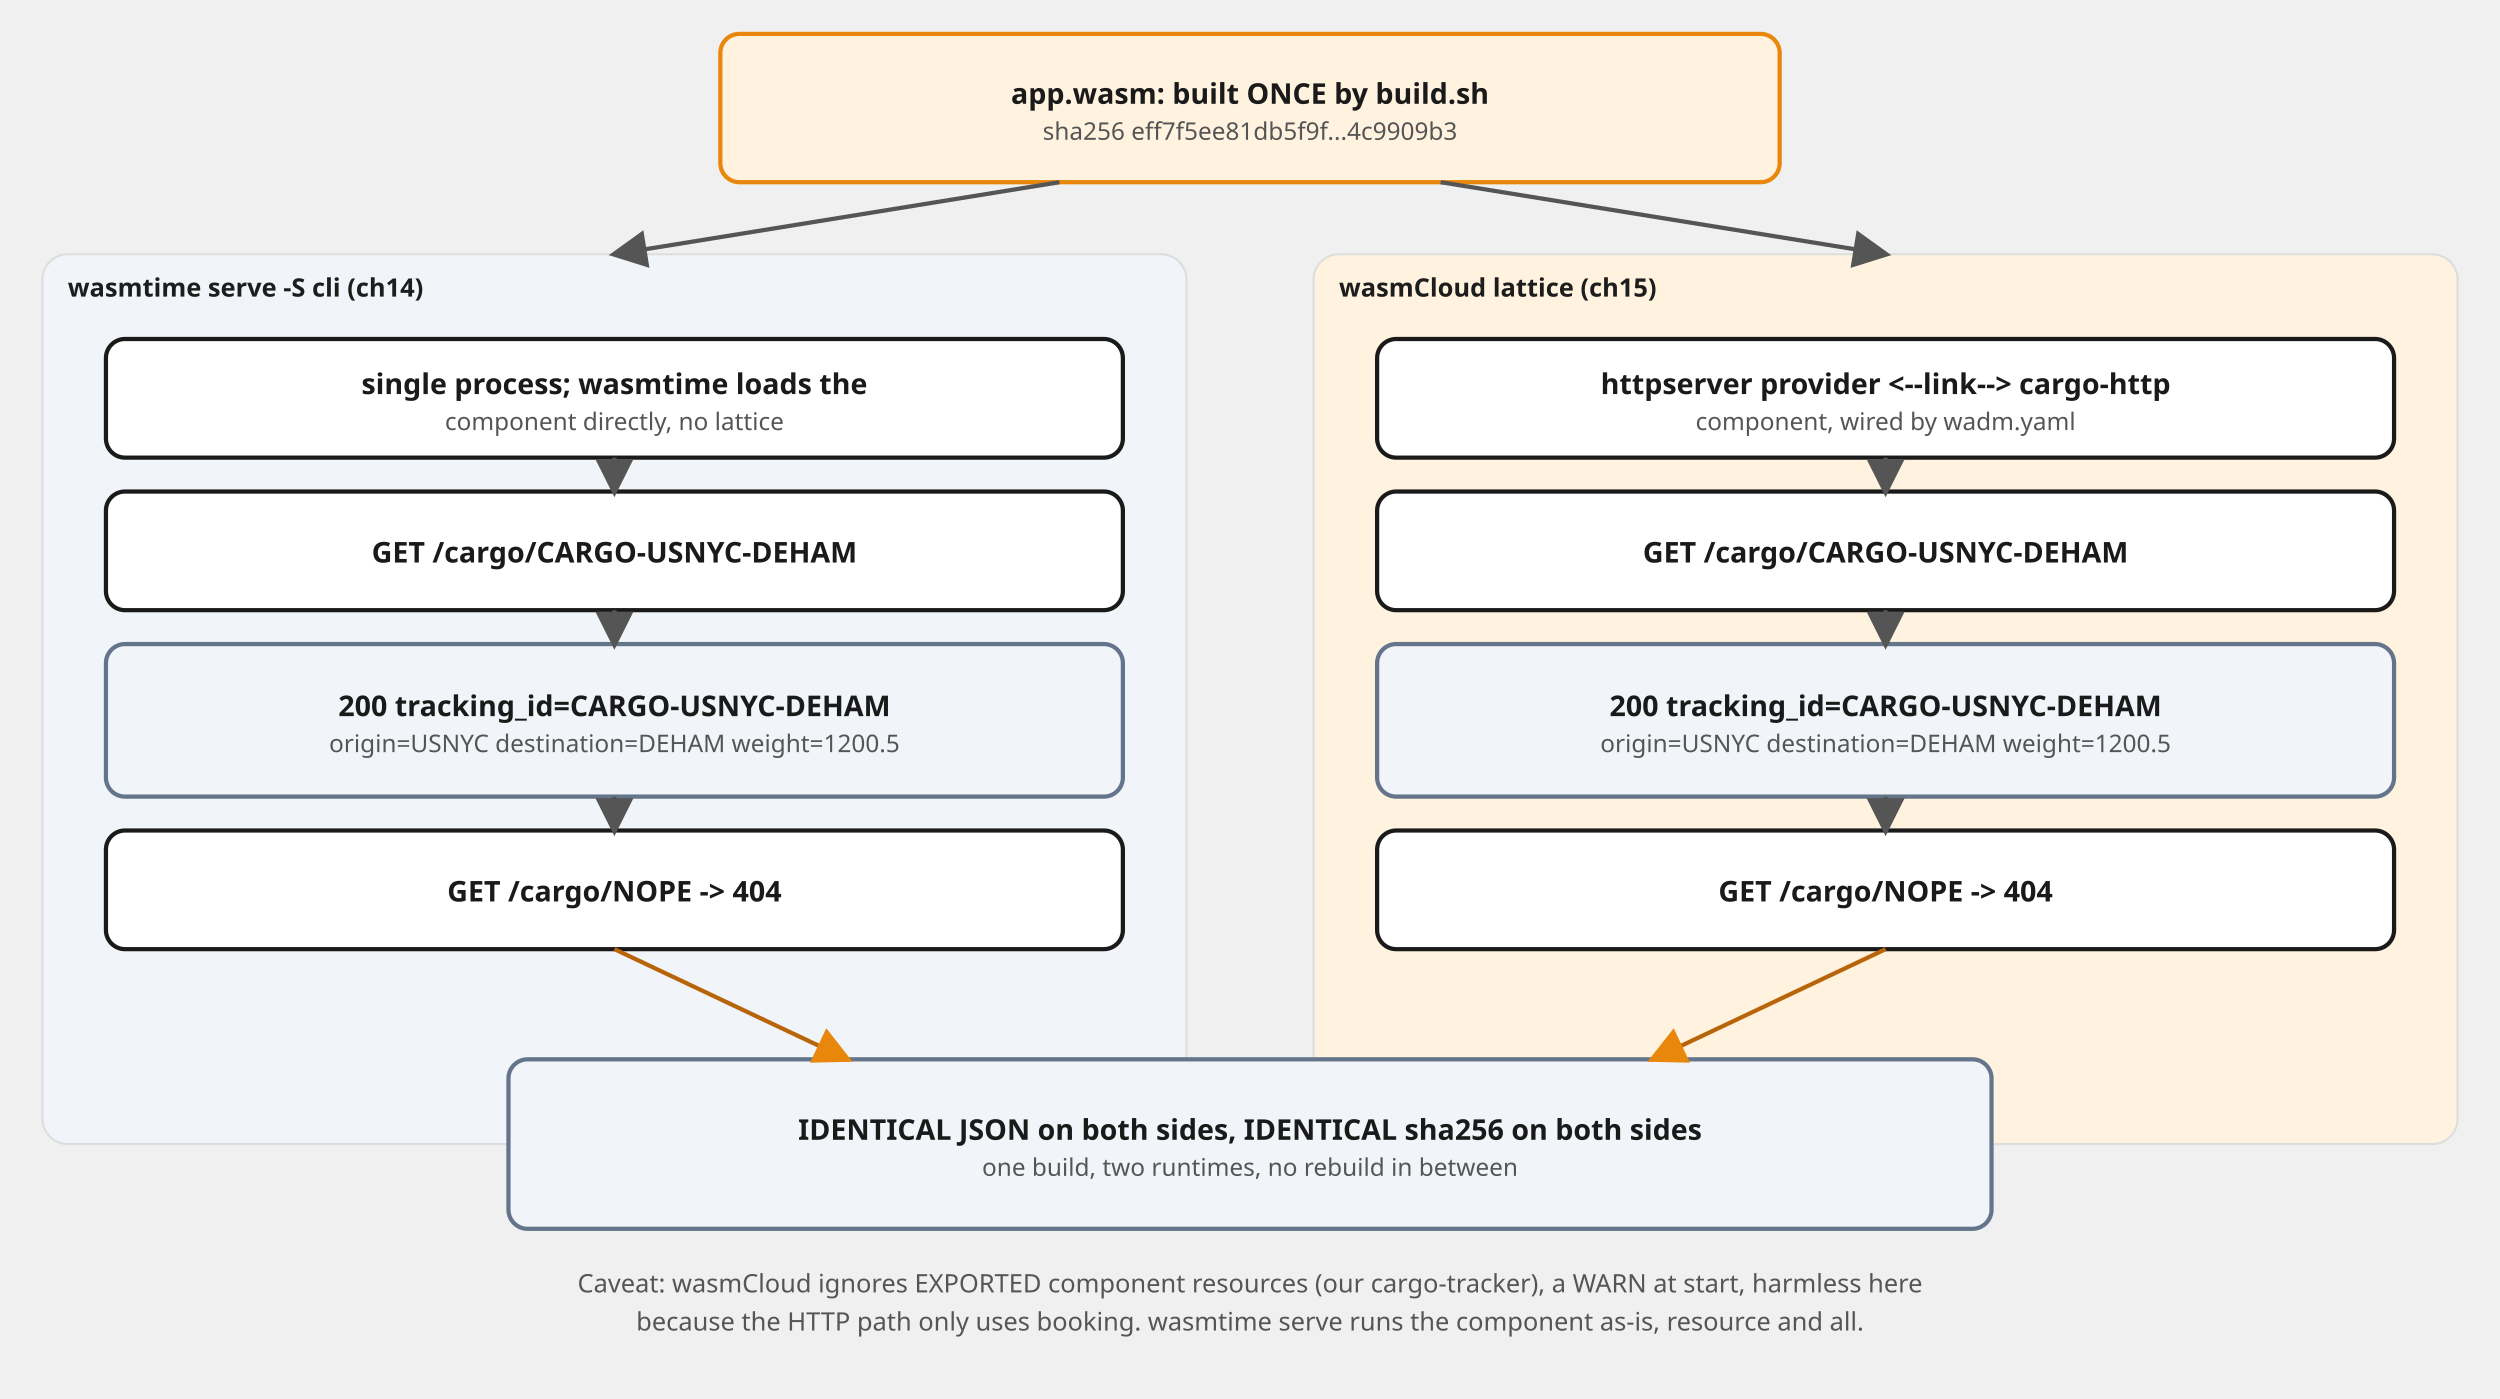
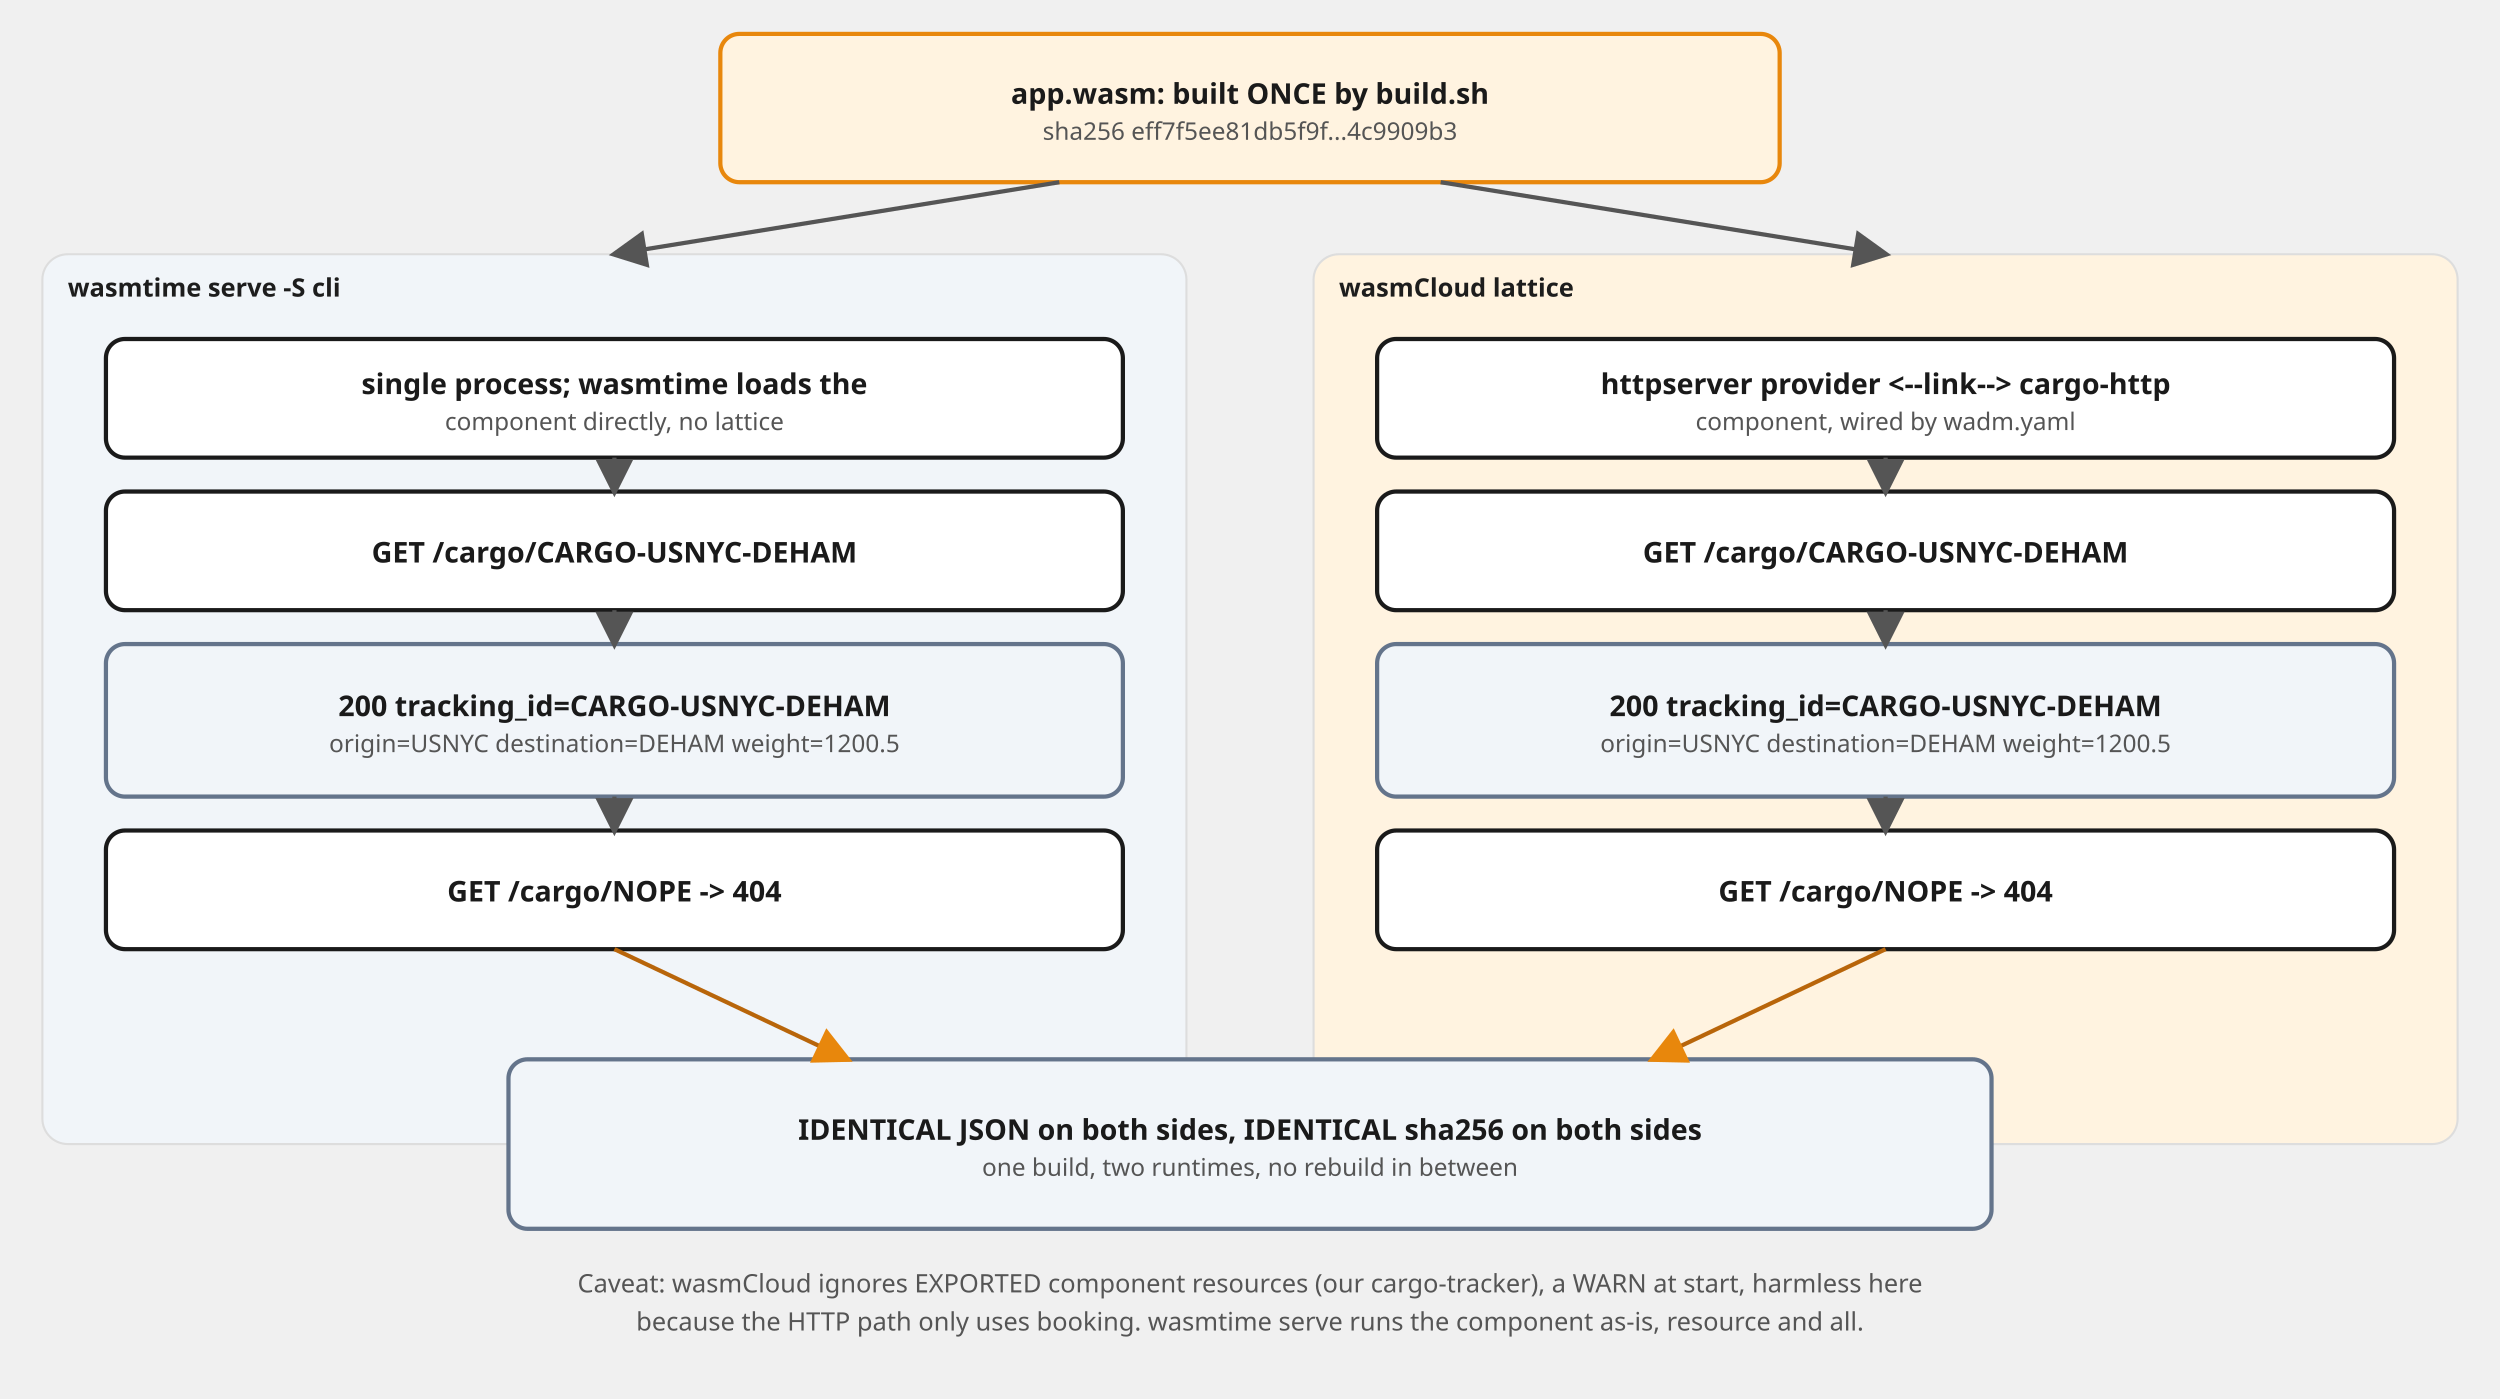
<svg xmlns="http://www.w3.org/2000/svg" viewBox="0 0 1180 660" font-family="'Red Hat Text', system-ui, sans-serif" role="img">
  <defs>
    <marker id="a" viewBox="0 0 10 10" refX="8.5" refY="5" markerWidth="9" markerHeight="9" orient="auto-start-reverse">
      <path d="M0,0 L10,5 L0,10 z" fill="#555" />
    </marker>
    <marker id="am" viewBox="0 0 10 10" refX="8.5" refY="5" markerWidth="9" markerHeight="9" orient="auto-start-reverse">
      <path d="M0,0 L10,5 L0,10 z" fill="#e8870c" />
    </marker>
  </defs>
  <rect x="20" y="120" width="540" height="420" rx="12" fill="#f1f5f9" stroke="#ddd" />
-   <text x="32" y="140" font-size="12" font-weight="700" fill="#1d1d1d">wasmtime serve -S cli  (ch14)</text>
+   <text x="32" y="140" font-size="12" font-weight="700" fill="#1d1d1d">wasmtime serve -S cli</text>
  <rect x="620" y="120" width="540" height="420" rx="12" fill="#fff3e0" stroke="#ddd" />
-   <text x="632" y="140" font-size="12" font-weight="700" fill="#1d1d1d">wasmCloud lattice  (ch15)</text>
+   <text x="632" y="140" font-size="12" font-weight="700" fill="#1d1d1d">wasmCloud lattice</text>
  <rect x="340" y="16" width="500" height="70" rx="9" fill="#fff3e0" stroke="#e8870c" stroke-width="2" />
  <text x="590.0" y="49.0" font-size="13.5" font-weight="700" fill="#1a1a1a" text-anchor="middle">app.wasm: built ONCE by build.sh</text>
  <text x="590.0" y="66.0" font-size="11.5" fill="#555555" text-anchor="middle">sha256 eff7f5ee81db5f9f...4c9909b3</text>
  <rect x="50" y="160" width="480" height="56" rx="9" fill="#ffffff" stroke="#1a1a1a" stroke-width="2" />
  <text x="290.0" y="186.0" font-size="13.5" font-weight="700" fill="#1a1a1a" text-anchor="middle">single process; wasmtime loads the</text>
  <text x="290.0" y="203.0" font-size="11.5" fill="#555555" text-anchor="middle">component directly, no lattice</text>
  <rect x="50" y="232" width="480" height="56" rx="9" fill="#ffffff" stroke="#1a1a1a" stroke-width="2" />
  <text x="290.0" y="265.5" font-size="13.5" font-weight="700" fill="#1a1a1a" text-anchor="middle">GET /cargo/CARGO-USNYC-DEHAM</text>
  <rect x="50" y="304" width="480" height="72" rx="9" fill="#f1f5f9" stroke="#64748b" stroke-width="2" />
  <text x="290.0" y="338.0" font-size="13.5" font-weight="700" fill="#1a1a1a" text-anchor="middle">200  tracking_id=CARGO-USNYC-DEHAM</text>
  <text x="290.0" y="355.0" font-size="11.5" fill="#555555" text-anchor="middle">origin=USNYC destination=DEHAM weight=1200.5</text>
  <rect x="50" y="392" width="480" height="56" rx="9" fill="#ffffff" stroke="#1a1a1a" stroke-width="2" />
  <text x="290.0" y="425.5" font-size="13.5" font-weight="700" fill="#1a1a1a" text-anchor="middle">GET /cargo/NOPE  -&gt;  404</text>
  <rect x="650" y="160" width="480" height="56" rx="9" fill="#ffffff" stroke="#1a1a1a" stroke-width="2" />
  <text x="890.0" y="186.0" font-size="13.5" font-weight="700" fill="#1a1a1a" text-anchor="middle">httpserver provider  &lt;--link--&gt;  cargo-http</text>
  <text x="890.0" y="203.0" font-size="11.5" fill="#555555" text-anchor="middle">component, wired by wadm.yaml</text>
  <rect x="650" y="232" width="480" height="56" rx="9" fill="#ffffff" stroke="#1a1a1a" stroke-width="2" />
  <text x="890.0" y="265.5" font-size="13.5" font-weight="700" fill="#1a1a1a" text-anchor="middle">GET /cargo/CARGO-USNYC-DEHAM</text>
  <rect x="650" y="304" width="480" height="72" rx="9" fill="#f1f5f9" stroke="#64748b" stroke-width="2" />
  <text x="890.0" y="338.0" font-size="13.5" font-weight="700" fill="#1a1a1a" text-anchor="middle">200  tracking_id=CARGO-USNYC-DEHAM</text>
  <text x="890.0" y="355.0" font-size="11.5" fill="#555555" text-anchor="middle">origin=USNYC destination=DEHAM weight=1200.5</text>
  <rect x="650" y="392" width="480" height="56" rx="9" fill="#ffffff" stroke="#1a1a1a" stroke-width="2" />
  <text x="890.0" y="425.5" font-size="13.5" font-weight="700" fill="#1a1a1a" text-anchor="middle">GET /cargo/NOPE  -&gt;  404</text>
  <rect x="240" y="500" width="700" height="80" rx="9" fill="#f1f5f9" stroke="#64748b" stroke-width="2" />
  <text x="590.0" y="538.0" font-size="13.5" font-weight="700" fill="#1a1a1a" text-anchor="middle">IDENTICAL JSON on both sides, IDENTICAL sha256 on both sides</text>
  <text x="590.0" y="555.0" font-size="11.5" fill="#555555" text-anchor="middle">one build, two runtimes, no rebuild in between</text>
  <path d="M500,86 L290,120" fill="none" stroke="#555" stroke-width="2" marker-end="url(#a)" />
  <path d="M680,86 L890,120" fill="none" stroke="#555" stroke-width="2" marker-end="url(#a)" />
  <path d="M290,216 L290,232" fill="none" stroke="#555" stroke-width="2" marker-end="url(#a)" />
  <path d="M290,288 L290,304" fill="none" stroke="#555" stroke-width="2" marker-end="url(#a)" />
  <path d="M290,376 L290,392" fill="none" stroke="#555" stroke-width="2" marker-end="url(#a)" />
  <path d="M890,216 L890,232" fill="none" stroke="#555" stroke-width="2" marker-end="url(#a)" />
  <path d="M890,288 L890,304" fill="none" stroke="#555" stroke-width="2" marker-end="url(#a)" />
  <path d="M890,376 L890,392" fill="none" stroke="#555" stroke-width="2" marker-end="url(#a)" />
  <path d="M290,448 L400,500" fill="none" stroke="#b8650a" stroke-width="2" marker-end="url(#am)" />
  <path d="M890,448 L780,500" fill="none" stroke="#b8650a" stroke-width="2" marker-end="url(#am)" />
  <text x="590" y="610" font-size="12" fill="#555555" text-anchor="middle">Caveat: wasmCloud ignores EXPORTED component resources (our cargo-tracker), a WARN at start, harmless here</text>
  <text x="590" y="628" font-size="12" fill="#555555" text-anchor="middle">because the HTTP path only uses booking. wasmtime serve runs the component as-is, resource and all.</text>
</svg>
